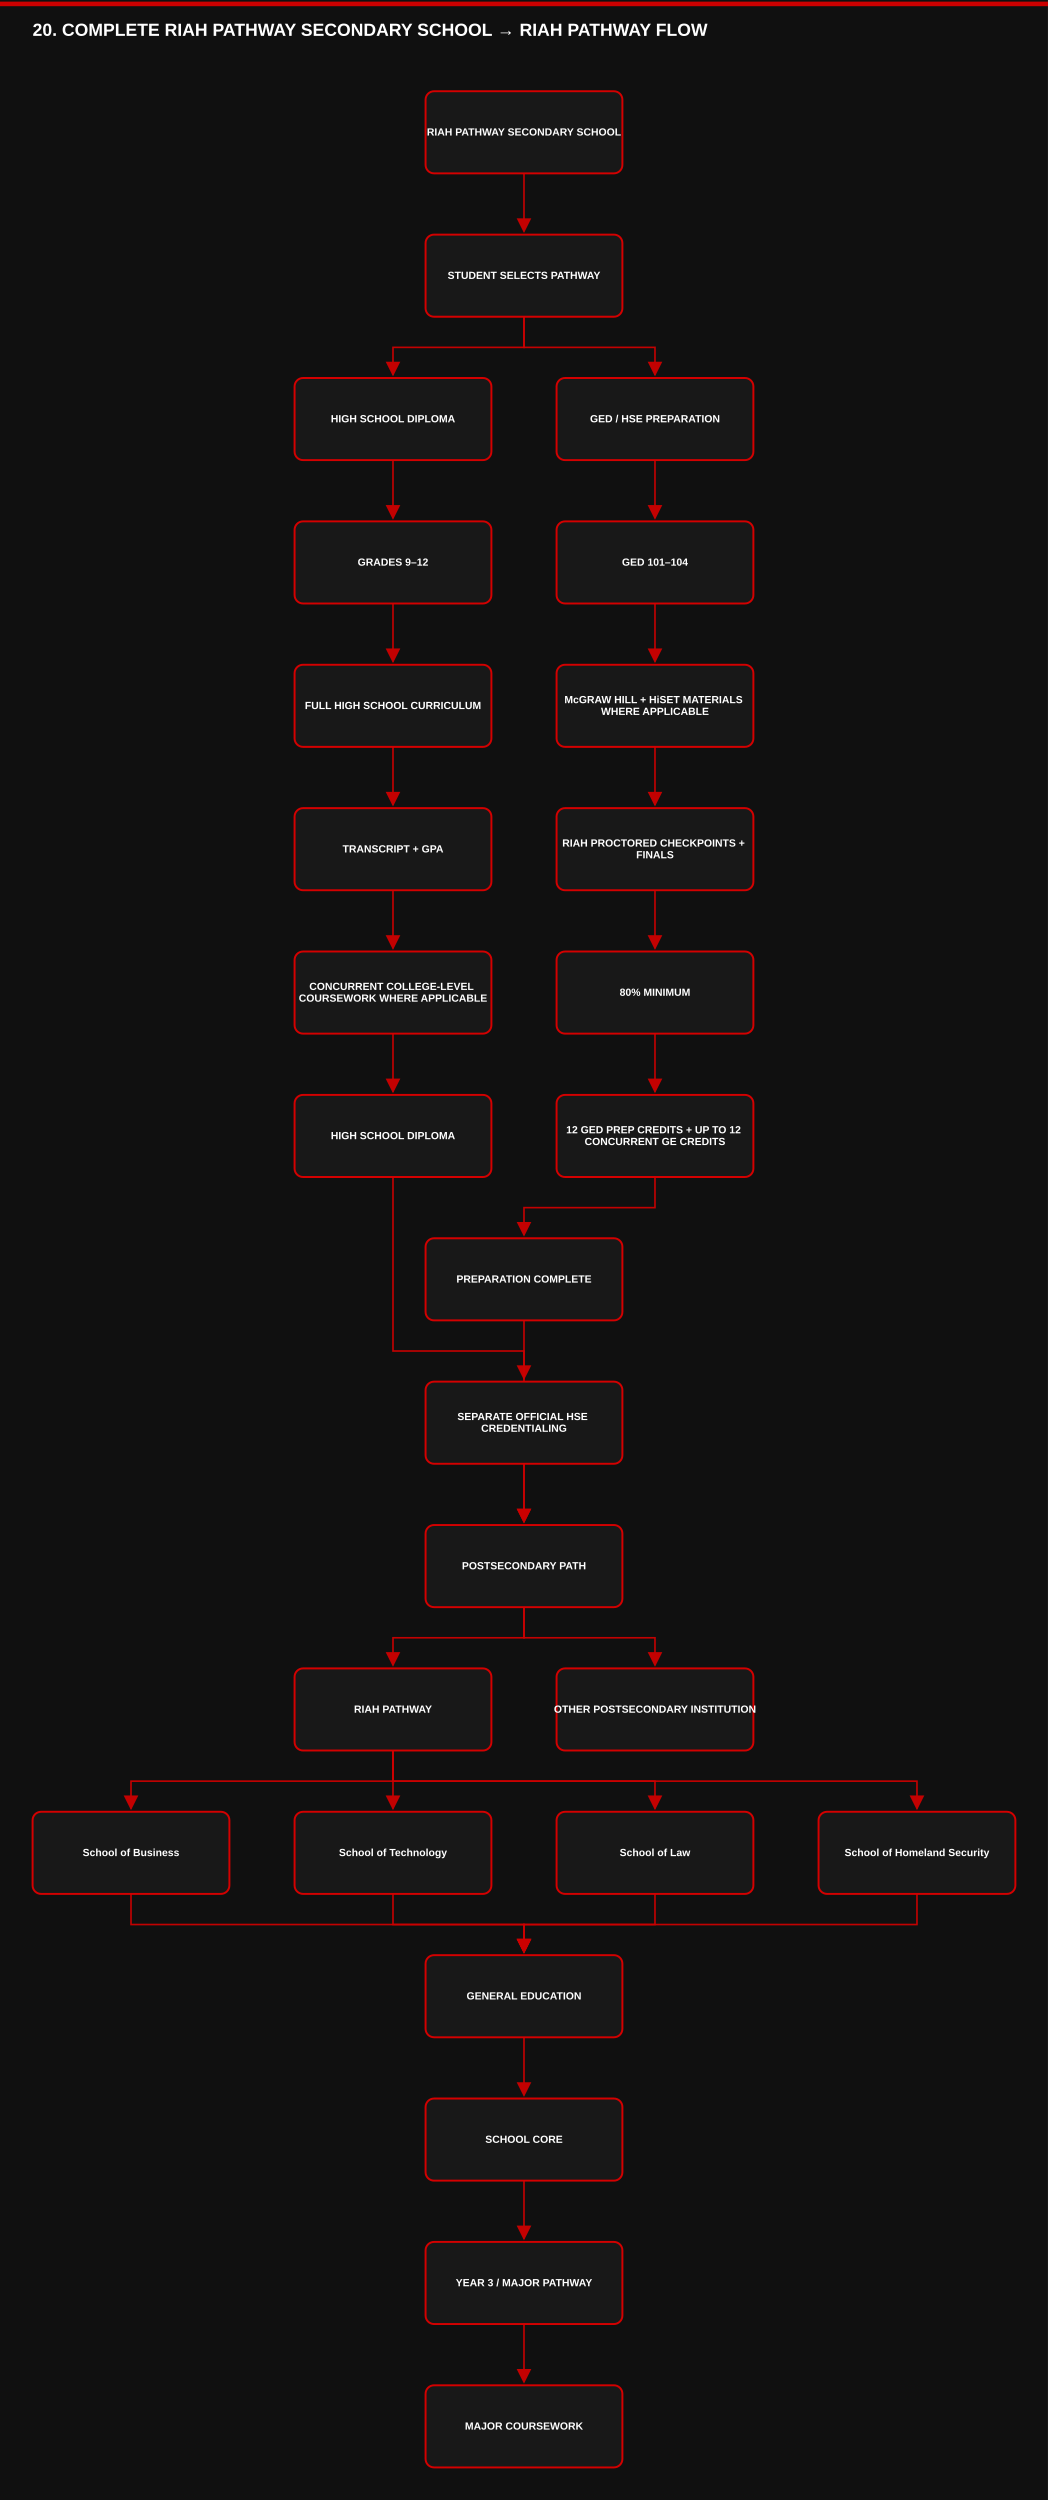
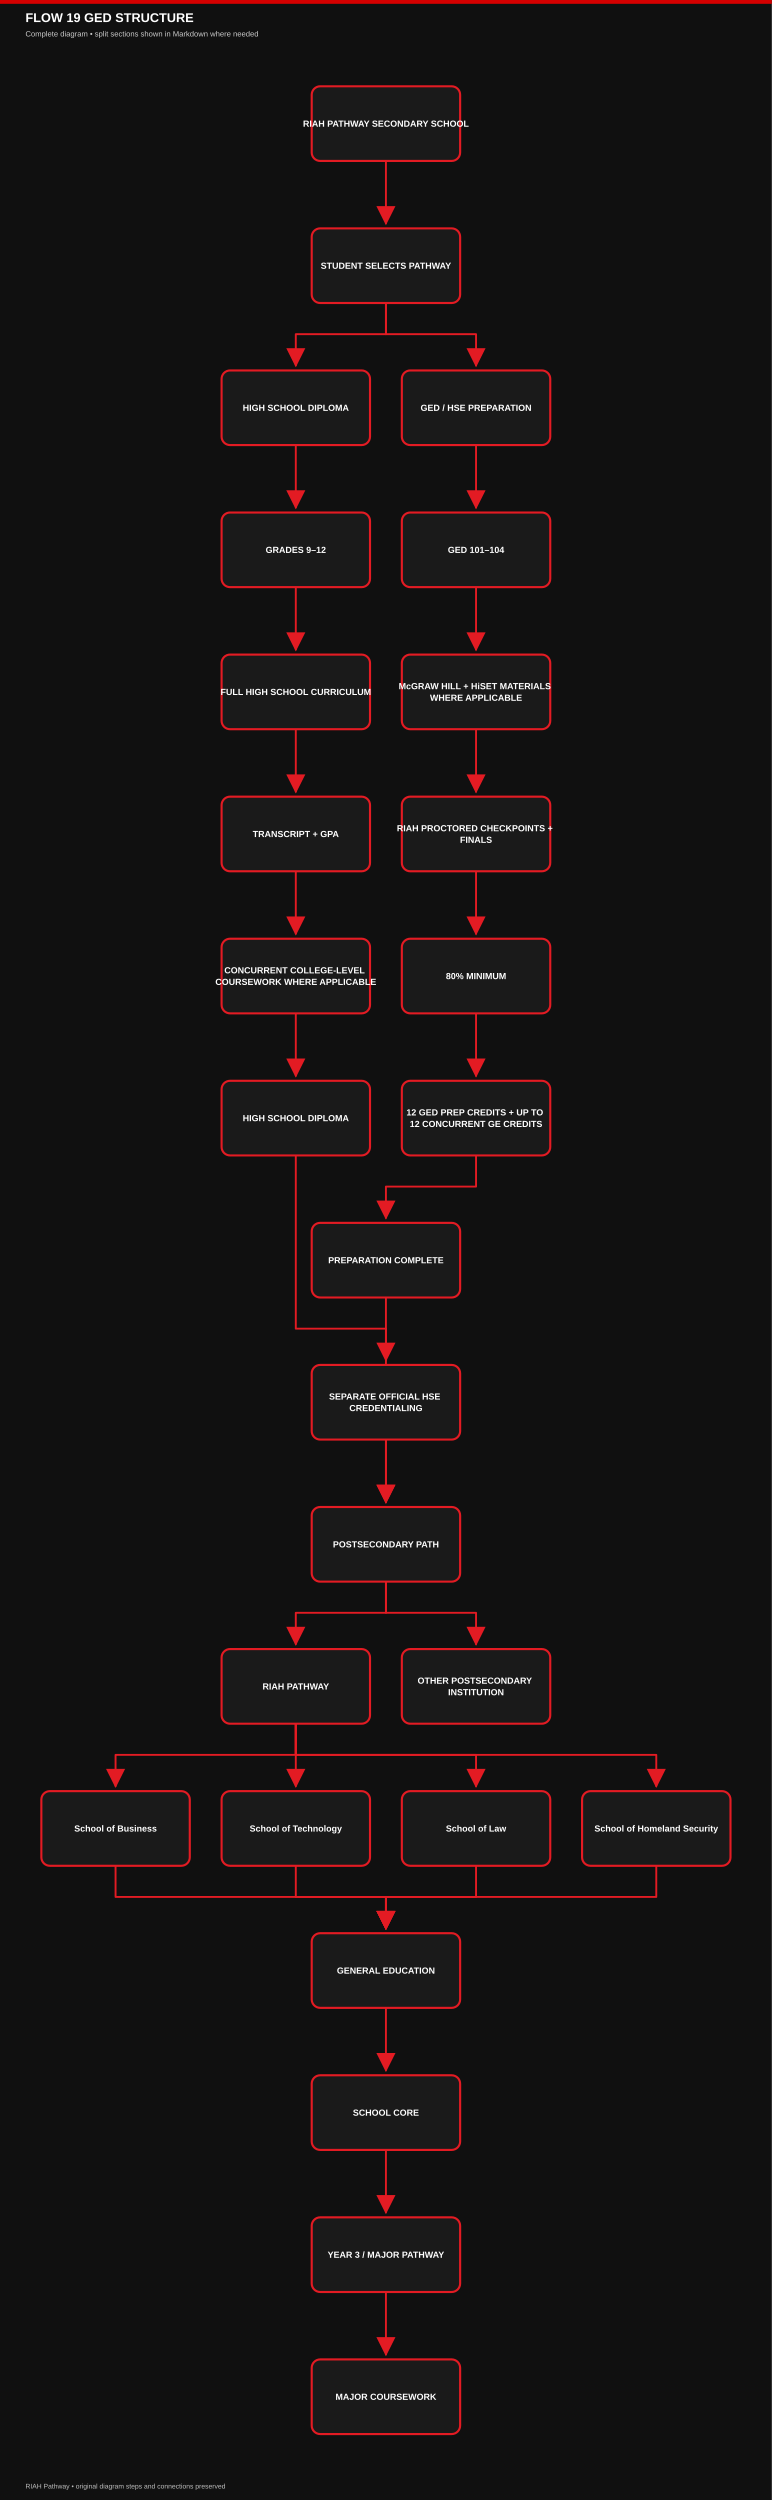
- <svg xmlns="http://www.w3.org/2000/svg" width="1608" height="3836" viewBox="0 0 1608 3836" role="img" aria-label="20. COMPLETE RIAH PATHWAY SECONDARY SCHOOL → RIAH PATHWAY FLOW">
+ <svg xmlns="http://www.w3.org/2000/svg" width="1820" height="5895" viewBox="0 0 1820 5895" role="img" aria-label="FLOW 19 GED STRUCTURE">
  <defs>
-     <marker id="arrow" markerWidth="9" markerHeight="9" refX="8" refY="4.5" orient="auto">
-       <path d="M0,0 L9,4.5 L0,9 Z" fill="#CC0000" />
+     <marker id="arrow" markerWidth="10" markerHeight="10" refX="9" refY="5" orient="auto">
+       <path d="M0,0 L10,5 L0,10 Z" fill="#E31B23" />
    </marker>
  </defs>
-   <rect width="1608" height="3836" fill="#101010" />
-   <path d="M0,6 H1608" stroke="#CC0000" stroke-width="7" />
-   <text x="50" y="55" fill="#FFFFFF" font-family="Arial,sans-serif" font-size="27" font-weight="700">20. COMPLETE RIAH PATHWAY SECONDARY SCHOOL → RIAH PATHWAY FLOW</text>
-   <path d="M804,266 L804,313 L804,313 L804,355" fill="none" stroke="#CC0000" stroke-width="2.5" marker-end="url(#arrow)" opacity=".95" />
-   <path d="M804,486 L804,533 L603,533 L603,575" fill="none" stroke="#CC0000" stroke-width="2.5" marker-end="url(#arrow)" opacity=".95" />
-   <path d="M804,486 L804,533 L1005,533 L1005,575" fill="none" stroke="#CC0000" stroke-width="2.5" marker-end="url(#arrow)" opacity=".95" />
-   <path d="M603,706 L603,753 L603,753 L603,795" fill="none" stroke="#CC0000" stroke-width="2.5" marker-end="url(#arrow)" opacity=".95" />
-   <path d="M603,926 L603,973 L603,973 L603,1015" fill="none" stroke="#CC0000" stroke-width="2.5" marker-end="url(#arrow)" opacity=".95" />
-   <path d="M603,1146 L603,1193 L603,1193 L603,1235" fill="none" stroke="#CC0000" stroke-width="2.5" marker-end="url(#arrow)" opacity=".95" />
-   <path d="M603,1366 L603,1413 L603,1413 L603,1455" fill="none" stroke="#CC0000" stroke-width="2.5" marker-end="url(#arrow)" opacity=".95" />
-   <path d="M603,1586 L603,1633 L603,1633 L603,1675" fill="none" stroke="#CC0000" stroke-width="2.5" marker-end="url(#arrow)" opacity=".95" />
-   <path d="M1005,706 L1005,753 L1005,753 L1005,795" fill="none" stroke="#CC0000" stroke-width="2.5" marker-end="url(#arrow)" opacity=".95" />
-   <path d="M1005,926 L1005,973 L1005,973 L1005,1015" fill="none" stroke="#CC0000" stroke-width="2.5" marker-end="url(#arrow)" opacity=".95" />
-   <path d="M1005,1146 L1005,1193 L1005,1193 L1005,1235" fill="none" stroke="#CC0000" stroke-width="2.5" marker-end="url(#arrow)" opacity=".95" />
-   <path d="M1005,1366 L1005,1413 L1005,1413 L1005,1455" fill="none" stroke="#CC0000" stroke-width="2.5" marker-end="url(#arrow)" opacity=".95" />
-   <path d="M1005,1586 L1005,1633 L1005,1633 L1005,1675" fill="none" stroke="#CC0000" stroke-width="2.5" marker-end="url(#arrow)" opacity=".95" />
-   <path d="M1005,1806 L1005,1853 L804,1853 L804,1895" fill="none" stroke="#CC0000" stroke-width="2.5" marker-end="url(#arrow)" opacity=".95" />
-   <path d="M804,2026 L804,2073 L804,2073 L804,2115" fill="none" stroke="#CC0000" stroke-width="2.5" marker-end="url(#arrow)" opacity=".95" />
-   <path d="M603,1806 L603,2073 L804,2073 L804,2335" fill="none" stroke="#CC0000" stroke-width="2.5" marker-end="url(#arrow)" opacity=".95" />
-   <path d="M804,2246 L804,2293 L804,2293 L804,2335" fill="none" stroke="#CC0000" stroke-width="2.5" marker-end="url(#arrow)" opacity=".95" />
-   <path d="M804,2466 L804,2513 L603,2513 L603,2555" fill="none" stroke="#CC0000" stroke-width="2.5" marker-end="url(#arrow)" opacity=".95" />
-   <path d="M804,2466 L804,2513 L1005,2513 L1005,2555" fill="none" stroke="#CC0000" stroke-width="2.5" marker-end="url(#arrow)" opacity=".95" />
-   <path d="M603,2686 L603,2733 L201,2733 L201,2775" fill="none" stroke="#CC0000" stroke-width="2.5" marker-end="url(#arrow)" opacity=".95" />
-   <path d="M603,2686 L603,2733 L603,2733 L603,2775" fill="none" stroke="#CC0000" stroke-width="2.5" marker-end="url(#arrow)" opacity=".95" />
-   <path d="M603,2686 L603,2733 L1005,2733 L1005,2775" fill="none" stroke="#CC0000" stroke-width="2.5" marker-end="url(#arrow)" opacity=".95" />
-   <path d="M603,2686 L603,2733 L1407,2733 L1407,2775" fill="none" stroke="#CC0000" stroke-width="2.5" marker-end="url(#arrow)" opacity=".95" />
-   <path d="M201,2906 L201,2953 L804,2953 L804,2995" fill="none" stroke="#CC0000" stroke-width="2.5" marker-end="url(#arrow)" opacity=".95" />
-   <path d="M603,2906 L603,2953 L804,2953 L804,2995" fill="none" stroke="#CC0000" stroke-width="2.5" marker-end="url(#arrow)" opacity=".95" />
-   <path d="M1005,2906 L1005,2953 L804,2953 L804,2995" fill="none" stroke="#CC0000" stroke-width="2.5" marker-end="url(#arrow)" opacity=".95" />
-   <path d="M1407,2906 L1407,2953 L804,2953 L804,2995" fill="none" stroke="#CC0000" stroke-width="2.5" marker-end="url(#arrow)" opacity=".95" />
-   <path d="M804,3126 L804,3173 L804,3173 L804,3215" fill="none" stroke="#CC0000" stroke-width="2.5" marker-end="url(#arrow)" opacity=".95" />
-   <path d="M804,3346 L804,3393 L804,3393 L804,3435" fill="none" stroke="#CC0000" stroke-width="2.5" marker-end="url(#arrow)" opacity=".95" />
-   <path d="M804,3566 L804,3613 L804,3613 L804,3655" fill="none" stroke="#CC0000" stroke-width="2.5" marker-end="url(#arrow)" opacity=".95" />
-   <rect x="653" y="140" width="302" height="126" rx="13" fill="#181818" stroke="#D40000" stroke-width="3" />
-   <text x="804" y="208" font-family="Arial,sans-serif" fill="#FFFFFF" text-anchor="middle" font-size="16" font-weight="600">
-     <tspan x="804" dy="0">RIAH PATHWAY SECONDARY SCHOOL</tspan>
+   <rect width="1820" height="5895" fill="#101010" />
+   <rect width="1820" height="9" fill="#D40000" />
+   <text x="60" y="52" fill="#FFFFFF" font-family="Arial,DejaVu Sans,sans-serif" font-size="30" font-weight="700">FLOW 19 GED STRUCTURE</text>
+   <text x="60" y="86" fill="#CCCCCC" font-family="Arial,DejaVu Sans,sans-serif" font-size="18">Complete diagram • split sections shown in Markdown where needed</text>
+   <path d="M910,379.5 L910,453 L910,453 L910,526.5" stroke="#E31B23" stroke-width="4.5" fill="none" stroke-linecap="round" stroke-linejoin="round" marker-end="url(#arrow)" />
+   <path d="M910,714.5 L910,788 L697.5,788 L697.5,861.5" stroke="#E31B23" stroke-width="4.5" fill="none" stroke-linecap="round" stroke-linejoin="round" marker-end="url(#arrow)" />
+   <path d="M910,714.5 L910,788 L1122.5,788 L1122.5,861.5" stroke="#E31B23" stroke-width="4.5" fill="none" stroke-linecap="round" stroke-linejoin="round" marker-end="url(#arrow)" />
+   <path d="M697.5,1049.5 L697.5,1123 L697.5,1123 L697.5,1196.5" stroke="#E31B23" stroke-width="4.5" fill="none" stroke-linecap="round" stroke-linejoin="round" marker-end="url(#arrow)" />
+   <path d="M697.5,1384.5 L697.5,1458 L697.5,1458 L697.5,1531.5" stroke="#E31B23" stroke-width="4.5" fill="none" stroke-linecap="round" stroke-linejoin="round" marker-end="url(#arrow)" />
+   <path d="M697.5,1719.5 L697.5,1793 L697.5,1793 L697.5,1866.5" stroke="#E31B23" stroke-width="4.5" fill="none" stroke-linecap="round" stroke-linejoin="round" marker-end="url(#arrow)" />
+   <path d="M697.5,2054.5 L697.5,2128 L697.5,2128 L697.5,2201.5" stroke="#E31B23" stroke-width="4.5" fill="none" stroke-linecap="round" stroke-linejoin="round" marker-end="url(#arrow)" />
+   <path d="M697.5,2389.5 L697.5,2463 L697.5,2463 L697.5,2536.5" stroke="#E31B23" stroke-width="4.5" fill="none" stroke-linecap="round" stroke-linejoin="round" marker-end="url(#arrow)" />
+   <path d="M1122.5,1049.5 L1122.5,1123 L1122.5,1123 L1122.5,1196.5" stroke="#E31B23" stroke-width="4.5" fill="none" stroke-linecap="round" stroke-linejoin="round" marker-end="url(#arrow)" />
+   <path d="M1122.5,1384.5 L1122.5,1458 L1122.5,1458 L1122.5,1531.5" stroke="#E31B23" stroke-width="4.5" fill="none" stroke-linecap="round" stroke-linejoin="round" marker-end="url(#arrow)" />
+   <path d="M1122.5,1719.5 L1122.5,1793 L1122.5,1793 L1122.5,1866.5" stroke="#E31B23" stroke-width="4.5" fill="none" stroke-linecap="round" stroke-linejoin="round" marker-end="url(#arrow)" />
+   <path d="M1122.5,2054.5 L1122.5,2128 L1122.5,2128 L1122.5,2201.5" stroke="#E31B23" stroke-width="4.5" fill="none" stroke-linecap="round" stroke-linejoin="round" marker-end="url(#arrow)" />
+   <path d="M1122.5,2389.5 L1122.5,2463 L1122.5,2463 L1122.5,2536.5" stroke="#E31B23" stroke-width="4.5" fill="none" stroke-linecap="round" stroke-linejoin="round" marker-end="url(#arrow)" />
+   <path d="M1122.5,2724.5 L1122.5,2798 L910,2798 L910,2871.5" stroke="#E31B23" stroke-width="4.5" fill="none" stroke-linecap="round" stroke-linejoin="round" marker-end="url(#arrow)" />
+   <path d="M910,3059.5 L910,3133 L910,3133 L910,3206.5" stroke="#E31B23" stroke-width="4.5" fill="none" stroke-linecap="round" stroke-linejoin="round" marker-end="url(#arrow)" />
+   <path d="M697.5,2724.5 L697.5,3133 L910,3133 L910,3541.5" stroke="#E31B23" stroke-width="4.5" fill="none" stroke-linecap="round" stroke-linejoin="round" marker-end="url(#arrow)" />
+   <path d="M910,3394.5 L910,3468 L910,3468 L910,3541.5" stroke="#E31B23" stroke-width="4.5" fill="none" stroke-linecap="round" stroke-linejoin="round" marker-end="url(#arrow)" />
+   <path d="M910,3729.5 L910,3803 L697.5,3803 L697.5,3876.5" stroke="#E31B23" stroke-width="4.5" fill="none" stroke-linecap="round" stroke-linejoin="round" marker-end="url(#arrow)" />
+   <path d="M910,3729.5 L910,3803 L1122.5,3803 L1122.5,3876.5" stroke="#E31B23" stroke-width="4.5" fill="none" stroke-linecap="round" stroke-linejoin="round" marker-end="url(#arrow)" />
+   <path d="M697.5,4064.5 L697.5,4138 L272.5,4138 L272.5,4211.5" stroke="#E31B23" stroke-width="4.5" fill="none" stroke-linecap="round" stroke-linejoin="round" marker-end="url(#arrow)" />
+   <path d="M697.5,4064.5 L697.5,4138 L697.5,4138 L697.5,4211.5" stroke="#E31B23" stroke-width="4.5" fill="none" stroke-linecap="round" stroke-linejoin="round" marker-end="url(#arrow)" />
+   <path d="M697.5,4064.5 L697.5,4138 L1122.5,4138 L1122.5,4211.5" stroke="#E31B23" stroke-width="4.5" fill="none" stroke-linecap="round" stroke-linejoin="round" marker-end="url(#arrow)" />
+   <path d="M697.5,4064.5 L697.5,4138 L1547.5,4138 L1547.5,4211.5" stroke="#E31B23" stroke-width="4.5" fill="none" stroke-linecap="round" stroke-linejoin="round" marker-end="url(#arrow)" />
+   <path d="M272.5,4399.5 L272.5,4473 L910,4473 L910,4546.5" stroke="#E31B23" stroke-width="4.5" fill="none" stroke-linecap="round" stroke-linejoin="round" marker-end="url(#arrow)" />
+   <path d="M697.5,4399.5 L697.5,4473 L910,4473 L910,4546.5" stroke="#E31B23" stroke-width="4.5" fill="none" stroke-linecap="round" stroke-linejoin="round" marker-end="url(#arrow)" />
+   <path d="M1122.5,4399.5 L1122.5,4473 L910,4473 L910,4546.5" stroke="#E31B23" stroke-width="4.5" fill="none" stroke-linecap="round" stroke-linejoin="round" marker-end="url(#arrow)" />
+   <path d="M1547.5,4399.5 L1547.5,4473 L910,4473 L910,4546.5" stroke="#E31B23" stroke-width="4.5" fill="none" stroke-linecap="round" stroke-linejoin="round" marker-end="url(#arrow)" />
+   <path d="M910,4734.5 L910,4808 L910,4808 L910,4881.5" stroke="#E31B23" stroke-width="4.5" fill="none" stroke-linecap="round" stroke-linejoin="round" marker-end="url(#arrow)" />
+   <path d="M910,5069.5 L910,5143 L910,5143 L910,5216.5" stroke="#E31B23" stroke-width="4.5" fill="none" stroke-linecap="round" stroke-linejoin="round" marker-end="url(#arrow)" />
+   <path d="M910,5404.5 L910,5478 L910,5478 L910,5551.5" stroke="#E31B23" stroke-width="4.5" fill="none" stroke-linecap="round" stroke-linejoin="round" marker-end="url(#arrow)" />
+   <rect x="735" y="203.5" width="350" height="176" rx="20" fill="#1A1A1A" stroke="#E31B23" stroke-width="5" />
+   <text x="910" y="298.85" font-family="Arial,DejaVu Sans,sans-serif" fill="#FFFFFF" font-size="21" font-weight="700" text-anchor="middle">
+     <tspan x="910" dy="0">RIAH PATHWAY SECONDARY SCHOOL</tspan>
  </text>
-   <rect x="653" y="360" width="302" height="126" rx="13" fill="#181818" stroke="#D40000" stroke-width="3" />
-   <text x="804" y="428" font-family="Arial,sans-serif" fill="#FFFFFF" text-anchor="middle" font-size="16" font-weight="600">
-     <tspan x="804" dy="0">STUDENT SELECTS PATHWAY</tspan>
+   <rect x="735" y="538.5" width="350" height="176" rx="20" fill="#1A1A1A" stroke="#E31B23" stroke-width="5" />
+   <text x="910" y="633.85" font-family="Arial,DejaVu Sans,sans-serif" fill="#FFFFFF" font-size="21" font-weight="700" text-anchor="middle">
+     <tspan x="910" dy="0">STUDENT SELECTS PATHWAY</tspan>
  </text>
-   <rect x="452" y="580" width="302" height="126" rx="13" fill="#181818" stroke="#D40000" stroke-width="3" />
-   <text x="603" y="648" font-family="Arial,sans-serif" fill="#FFFFFF" text-anchor="middle" font-size="16" font-weight="600">
-     <tspan x="603" dy="0">HIGH SCHOOL DIPLOMA</tspan>
+   <rect x="522.5" y="873.5" width="350" height="176" rx="20" fill="#1A1A1A" stroke="#E31B23" stroke-width="5" />
+   <text x="697.5" y="968.85" font-family="Arial,DejaVu Sans,sans-serif" fill="#FFFFFF" font-size="21" font-weight="700" text-anchor="middle">
+     <tspan x="697.5" dy="0">HIGH SCHOOL DIPLOMA</tspan>
  </text>
-   <rect x="854" y="580" width="302" height="126" rx="13" fill="#181818" stroke="#D40000" stroke-width="3" />
-   <text x="1005" y="648" font-family="Arial,sans-serif" fill="#FFFFFF" text-anchor="middle" font-size="16" font-weight="600">
-     <tspan x="1005" dy="0">GED / HSE PREPARATION</tspan>
+   <rect x="947.5" y="873.5" width="350" height="176" rx="20" fill="#1A1A1A" stroke="#E31B23" stroke-width="5" />
+   <text x="1122.5" y="968.85" font-family="Arial,DejaVu Sans,sans-serif" fill="#FFFFFF" font-size="21" font-weight="700" text-anchor="middle">
+     <tspan x="1122.5" dy="0">GED / HSE PREPARATION</tspan>
  </text>
-   <rect x="452" y="800" width="302" height="126" rx="13" fill="#181818" stroke="#D40000" stroke-width="3" />
-   <text x="603" y="868" font-family="Arial,sans-serif" fill="#FFFFFF" text-anchor="middle" font-size="16" font-weight="600">
-     <tspan x="603" dy="0">GRADES 9–12</tspan>
+   <rect x="522.5" y="1208.5" width="350" height="176" rx="20" fill="#1A1A1A" stroke="#E31B23" stroke-width="5" />
+   <text x="697.5" y="1303.85" font-family="Arial,DejaVu Sans,sans-serif" fill="#FFFFFF" font-size="21" font-weight="700" text-anchor="middle">
+     <tspan x="697.5" dy="0">GRADES 9–12</tspan>
  </text>
-   <rect x="452" y="1020" width="302" height="126" rx="13" fill="#181818" stroke="#D40000" stroke-width="3" />
-   <text x="603" y="1088" font-family="Arial,sans-serif" fill="#FFFFFF" text-anchor="middle" font-size="16" font-weight="600">
-     <tspan x="603" dy="0">FULL HIGH SCHOOL CURRICULUM</tspan>
+   <rect x="522.5" y="1543.5" width="350" height="176" rx="20" fill="#1A1A1A" stroke="#E31B23" stroke-width="5" />
+   <text x="697.5" y="1638.85" font-family="Arial,DejaVu Sans,sans-serif" fill="#FFFFFF" font-size="21" font-weight="700" text-anchor="middle">
+     <tspan x="697.5" dy="0">FULL HIGH SCHOOL CURRICULUM</tspan>
  </text>
-   <rect x="452" y="1240" width="302" height="126" rx="13" fill="#181818" stroke="#D40000" stroke-width="3" />
-   <text x="603" y="1308" font-family="Arial,sans-serif" fill="#FFFFFF" text-anchor="middle" font-size="16" font-weight="600">
-     <tspan x="603" dy="0">TRANSCRIPT + GPA</tspan>
+   <rect x="522.5" y="1878.5" width="350" height="176" rx="20" fill="#1A1A1A" stroke="#E31B23" stroke-width="5" />
+   <text x="697.5" y="1973.85" font-family="Arial,DejaVu Sans,sans-serif" fill="#FFFFFF" font-size="21" font-weight="700" text-anchor="middle">
+     <tspan x="697.5" dy="0">TRANSCRIPT + GPA</tspan>
  </text>
-   <rect x="452" y="1460" width="302" height="126" rx="13" fill="#181818" stroke="#D40000" stroke-width="3" />
-   <text x="603" y="1519" font-family="Arial,sans-serif" fill="#FFFFFF" text-anchor="middle" font-size="16" font-weight="600">
-     <tspan x="603" dy="0">CONCURRENT COLLEGE-LEVEL</tspan>
-     <tspan x="603" dy="18">COURSEWORK WHERE APPLICABLE</tspan>
+   <rect x="522.5" y="2213.5" width="350" height="176" rx="20" fill="#1A1A1A" stroke="#E31B23" stroke-width="5" />
+   <text x="697.5" y="2295.2" font-family="Arial,DejaVu Sans,sans-serif" fill="#FFFFFF" font-size="21" font-weight="700" text-anchor="middle">
+     <tspan x="697.5" dy="0">CONCURRENT COLLEGE-LEVEL</tspan>
+     <tspan x="697.5" dy="27.3">COURSEWORK WHERE APPLICABLE</tspan>
  </text>
-   <rect x="452" y="1680" width="302" height="126" rx="13" fill="#181818" stroke="#D40000" stroke-width="3" />
-   <text x="603" y="1748" font-family="Arial,sans-serif" fill="#FFFFFF" text-anchor="middle" font-size="16" font-weight="600">
-     <tspan x="603" dy="0">HIGH SCHOOL DIPLOMA</tspan>
+   <rect x="522.5" y="2548.5" width="350" height="176" rx="20" fill="#1A1A1A" stroke="#E31B23" stroke-width="5" />
+   <text x="697.5" y="2643.85" font-family="Arial,DejaVu Sans,sans-serif" fill="#FFFFFF" font-size="21" font-weight="700" text-anchor="middle">
+     <tspan x="697.5" dy="0">HIGH SCHOOL DIPLOMA</tspan>
  </text>
-   <rect x="854" y="800" width="302" height="126" rx="13" fill="#181818" stroke="#D40000" stroke-width="3" />
-   <text x="1005" y="868" font-family="Arial,sans-serif" fill="#FFFFFF" text-anchor="middle" font-size="16" font-weight="600">
-     <tspan x="1005" dy="0">GED 101–104</tspan>
+   <rect x="947.5" y="1208.5" width="350" height="176" rx="20" fill="#1A1A1A" stroke="#E31B23" stroke-width="5" />
+   <text x="1122.5" y="1303.85" font-family="Arial,DejaVu Sans,sans-serif" fill="#FFFFFF" font-size="21" font-weight="700" text-anchor="middle">
+     <tspan x="1122.5" dy="0">GED 101–104</tspan>
  </text>
-   <rect x="854" y="1020" width="302" height="126" rx="13" fill="#181818" stroke="#D40000" stroke-width="3" />
-   <text x="1005" y="1079" font-family="Arial,sans-serif" fill="#FFFFFF" text-anchor="middle" font-size="16" font-weight="600">
-     <tspan x="1005" dy="0">McGRAW HILL + HiSET MATERIALS</tspan>
-     <tspan x="1005" dy="18">WHERE APPLICABLE</tspan>
+   <rect x="947.5" y="1543.5" width="350" height="176" rx="20" fill="#1A1A1A" stroke="#E31B23" stroke-width="5" />
+   <text x="1122.5" y="1625.2" font-family="Arial,DejaVu Sans,sans-serif" fill="#FFFFFF" font-size="21" font-weight="700" text-anchor="middle">
+     <tspan x="1122.5" dy="0">McGRAW HILL + HiSET MATERIALS</tspan>
+     <tspan x="1122.5" dy="27.3">WHERE APPLICABLE</tspan>
  </text>
-   <rect x="854" y="1240" width="302" height="126" rx="13" fill="#181818" stroke="#D40000" stroke-width="3" />
-   <text x="1005" y="1299" font-family="Arial,sans-serif" fill="#FFFFFF" text-anchor="middle" font-size="16" font-weight="600">
-     <tspan x="1005" dy="0">RIAH PROCTORED CHECKPOINTS +</tspan>
-     <tspan x="1005" dy="18">FINALS</tspan>
+   <rect x="947.5" y="1878.5" width="350" height="176" rx="20" fill="#1A1A1A" stroke="#E31B23" stroke-width="5" />
+   <text x="1122.5" y="1960.2" font-family="Arial,DejaVu Sans,sans-serif" fill="#FFFFFF" font-size="21" font-weight="700" text-anchor="middle">
+     <tspan x="1122.5" dy="0">RIAH PROCTORED CHECKPOINTS +</tspan>
+     <tspan x="1122.5" dy="27.3">FINALS</tspan>
  </text>
-   <rect x="854" y="1460" width="302" height="126" rx="13" fill="#181818" stroke="#D40000" stroke-width="3" />
-   <text x="1005" y="1528" font-family="Arial,sans-serif" fill="#FFFFFF" text-anchor="middle" font-size="16" font-weight="600">
-     <tspan x="1005" dy="0">80% MINIMUM</tspan>
+   <rect x="947.5" y="2213.5" width="350" height="176" rx="20" fill="#1A1A1A" stroke="#E31B23" stroke-width="5" />
+   <text x="1122.5" y="2308.85" font-family="Arial,DejaVu Sans,sans-serif" fill="#FFFFFF" font-size="21" font-weight="700" text-anchor="middle">
+     <tspan x="1122.5" dy="0">80% MINIMUM</tspan>
  </text>
-   <rect x="854" y="1680" width="302" height="126" rx="13" fill="#181818" stroke="#D40000" stroke-width="3" />
-   <text x="1005" y="1739" font-family="Arial,sans-serif" fill="#FFFFFF" text-anchor="middle" font-size="16" font-weight="600">
-     <tspan x="1005" dy="0">12 GED PREP CREDITS + UP TO 12</tspan>
-     <tspan x="1005" dy="18">CONCURRENT GE CREDITS</tspan>
+   <rect x="947.5" y="2548.5" width="350" height="176" rx="20" fill="#1A1A1A" stroke="#E31B23" stroke-width="5" />
+   <text x="1122.5" y="2630.2" font-family="Arial,DejaVu Sans,sans-serif" fill="#FFFFFF" font-size="21" font-weight="700" text-anchor="middle">
+     <tspan x="1122.5" dy="0">12 GED PREP CREDITS + UP TO</tspan>
+     <tspan x="1122.5" dy="27.3">12 CONCURRENT GE CREDITS</tspan>
  </text>
-   <rect x="653" y="1900" width="302" height="126" rx="13" fill="#181818" stroke="#D40000" stroke-width="3" />
-   <text x="804" y="1968" font-family="Arial,sans-serif" fill="#FFFFFF" text-anchor="middle" font-size="16" font-weight="600">
-     <tspan x="804" dy="0">PREPARATION COMPLETE</tspan>
+   <rect x="735" y="2883.5" width="350" height="176" rx="20" fill="#1A1A1A" stroke="#E31B23" stroke-width="5" />
+   <text x="910" y="2978.85" font-family="Arial,DejaVu Sans,sans-serif" fill="#FFFFFF" font-size="21" font-weight="700" text-anchor="middle">
+     <tspan x="910" dy="0">PREPARATION COMPLETE</tspan>
  </text>
-   <rect x="653" y="2120" width="302" height="126" rx="13" fill="#181818" stroke="#D40000" stroke-width="3" />
-   <text x="804" y="2179" font-family="Arial,sans-serif" fill="#FFFFFF" text-anchor="middle" font-size="16" font-weight="600">
-     <tspan x="804" dy="0">SEPARATE OFFICIAL HSE</tspan>
-     <tspan x="804" dy="18">CREDENTIALING</tspan>
+   <rect x="735" y="3218.5" width="350" height="176" rx="20" fill="#1A1A1A" stroke="#E31B23" stroke-width="5" />
+   <text x="910" y="3300.2" font-family="Arial,DejaVu Sans,sans-serif" fill="#FFFFFF" font-size="21" font-weight="700" text-anchor="middle">
+     <tspan x="910" dy="0">SEPARATE OFFICIAL HSE</tspan>
+     <tspan x="910" dy="27.3">CREDENTIALING</tspan>
  </text>
-   <rect x="653" y="2340" width="302" height="126" rx="13" fill="#181818" stroke="#D40000" stroke-width="3" />
-   <text x="804" y="2408" font-family="Arial,sans-serif" fill="#FFFFFF" text-anchor="middle" font-size="16" font-weight="600">
-     <tspan x="804" dy="0">POSTSECONDARY PATH</tspan>
+   <rect x="735" y="3553.5" width="350" height="176" rx="20" fill="#1A1A1A" stroke="#E31B23" stroke-width="5" />
+   <text x="910" y="3648.85" font-family="Arial,DejaVu Sans,sans-serif" fill="#FFFFFF" font-size="21" font-weight="700" text-anchor="middle">
+     <tspan x="910" dy="0">POSTSECONDARY PATH</tspan>
  </text>
-   <rect x="452" y="2560" width="302" height="126" rx="13" fill="#181818" stroke="#D40000" stroke-width="3" />
-   <text x="603" y="2628" font-family="Arial,sans-serif" fill="#FFFFFF" text-anchor="middle" font-size="16" font-weight="600">
-     <tspan x="603" dy="0">RIAH PATHWAY</tspan>
+   <rect x="522.5" y="3888.5" width="350" height="176" rx="20" fill="#1A1A1A" stroke="#E31B23" stroke-width="5" />
+   <text x="697.5" y="3983.85" font-family="Arial,DejaVu Sans,sans-serif" fill="#FFFFFF" font-size="21" font-weight="700" text-anchor="middle">
+     <tspan x="697.5" dy="0">RIAH PATHWAY</tspan>
  </text>
-   <rect x="854" y="2560" width="302" height="126" rx="13" fill="#181818" stroke="#D40000" stroke-width="3" />
-   <text x="1005" y="2628" font-family="Arial,sans-serif" fill="#FFFFFF" text-anchor="middle" font-size="16" font-weight="600">
-     <tspan x="1005" dy="0">OTHER POSTSECONDARY INSTITUTION</tspan>
+   <rect x="947.5" y="3888.5" width="350" height="176" rx="20" fill="#1A1A1A" stroke="#E31B23" stroke-width="5" />
+   <text x="1122.5" y="3970.2" font-family="Arial,DejaVu Sans,sans-serif" fill="#FFFFFF" font-size="21" font-weight="700" text-anchor="middle">
+     <tspan x="1122.5" dy="0">OTHER POSTSECONDARY</tspan>
+     <tspan x="1122.5" dy="27.3">INSTITUTION</tspan>
  </text>
-   <rect x="50" y="2780" width="302" height="126" rx="13" fill="#181818" stroke="#D40000" stroke-width="3" />
-   <text x="201" y="2848" font-family="Arial,sans-serif" fill="#FFFFFF" text-anchor="middle" font-size="16" font-weight="600">
-     <tspan x="201" dy="0">School of Business</tspan>
+   <rect x="97.5" y="4223.5" width="350" height="176" rx="20" fill="#1A1A1A" stroke="#E31B23" stroke-width="5" />
+   <text x="272.5" y="4318.85" font-family="Arial,DejaVu Sans,sans-serif" fill="#FFFFFF" font-size="21" font-weight="700" text-anchor="middle">
+     <tspan x="272.5" dy="0">School of Business</tspan>
  </text>
-   <rect x="452" y="2780" width="302" height="126" rx="13" fill="#181818" stroke="#D40000" stroke-width="3" />
-   <text x="603" y="2848" font-family="Arial,sans-serif" fill="#FFFFFF" text-anchor="middle" font-size="16" font-weight="600">
-     <tspan x="603" dy="0">School of Technology</tspan>
+   <rect x="522.5" y="4223.5" width="350" height="176" rx="20" fill="#1A1A1A" stroke="#E31B23" stroke-width="5" />
+   <text x="697.5" y="4318.85" font-family="Arial,DejaVu Sans,sans-serif" fill="#FFFFFF" font-size="21" font-weight="700" text-anchor="middle">
+     <tspan x="697.5" dy="0">School of Technology</tspan>
  </text>
-   <rect x="854" y="2780" width="302" height="126" rx="13" fill="#181818" stroke="#D40000" stroke-width="3" />
-   <text x="1005" y="2848" font-family="Arial,sans-serif" fill="#FFFFFF" text-anchor="middle" font-size="16" font-weight="600">
-     <tspan x="1005" dy="0">School of Law</tspan>
+   <rect x="947.5" y="4223.5" width="350" height="176" rx="20" fill="#1A1A1A" stroke="#E31B23" stroke-width="5" />
+   <text x="1122.5" y="4318.85" font-family="Arial,DejaVu Sans,sans-serif" fill="#FFFFFF" font-size="21" font-weight="700" text-anchor="middle">
+     <tspan x="1122.5" dy="0">School of Law</tspan>
  </text>
-   <rect x="1256" y="2780" width="302" height="126" rx="13" fill="#181818" stroke="#D40000" stroke-width="3" />
-   <text x="1407" y="2848" font-family="Arial,sans-serif" fill="#FFFFFF" text-anchor="middle" font-size="16" font-weight="600">
-     <tspan x="1407" dy="0">School of Homeland Security</tspan>
+   <rect x="1372.5" y="4223.5" width="350" height="176" rx="20" fill="#1A1A1A" stroke="#E31B23" stroke-width="5" />
+   <text x="1547.5" y="4318.85" font-family="Arial,DejaVu Sans,sans-serif" fill="#FFFFFF" font-size="21" font-weight="700" text-anchor="middle">
+     <tspan x="1547.5" dy="0">School of Homeland Security</tspan>
  </text>
-   <rect x="653" y="3000" width="302" height="126" rx="13" fill="#181818" stroke="#D40000" stroke-width="3" />
-   <text x="804" y="3068" font-family="Arial,sans-serif" fill="#FFFFFF" text-anchor="middle" font-size="16" font-weight="600">
-     <tspan x="804" dy="0">GENERAL EDUCATION</tspan>
+   <rect x="735" y="4558.5" width="350" height="176" rx="20" fill="#1A1A1A" stroke="#E31B23" stroke-width="5" />
+   <text x="910" y="4653.85" font-family="Arial,DejaVu Sans,sans-serif" fill="#FFFFFF" font-size="21" font-weight="700" text-anchor="middle">
+     <tspan x="910" dy="0">GENERAL EDUCATION</tspan>
  </text>
-   <rect x="653" y="3220" width="302" height="126" rx="13" fill="#181818" stroke="#D40000" stroke-width="3" />
-   <text x="804" y="3288" font-family="Arial,sans-serif" fill="#FFFFFF" text-anchor="middle" font-size="16" font-weight="600">
-     <tspan x="804" dy="0">SCHOOL CORE</tspan>
+   <rect x="735" y="4893.5" width="350" height="176" rx="20" fill="#1A1A1A" stroke="#E31B23" stroke-width="5" />
+   <text x="910" y="4988.85" font-family="Arial,DejaVu Sans,sans-serif" fill="#FFFFFF" font-size="21" font-weight="700" text-anchor="middle">
+     <tspan x="910" dy="0">SCHOOL CORE</tspan>
  </text>
-   <rect x="653" y="3440" width="302" height="126" rx="13" fill="#181818" stroke="#D40000" stroke-width="3" />
-   <text x="804" y="3508" font-family="Arial,sans-serif" fill="#FFFFFF" text-anchor="middle" font-size="16" font-weight="600">
-     <tspan x="804" dy="0">YEAR 3 / MAJOR PATHWAY</tspan>
+   <rect x="735" y="5228.5" width="350" height="176" rx="20" fill="#1A1A1A" stroke="#E31B23" stroke-width="5" />
+   <text x="910" y="5323.85" font-family="Arial,DejaVu Sans,sans-serif" fill="#FFFFFF" font-size="21" font-weight="700" text-anchor="middle">
+     <tspan x="910" dy="0">YEAR 3 / MAJOR PATHWAY</tspan>
  </text>
-   <rect x="653" y="3660" width="302" height="126" rx="13" fill="#181818" stroke="#D40000" stroke-width="3" />
-   <text x="804" y="3728" font-family="Arial,sans-serif" fill="#FFFFFF" text-anchor="middle" font-size="16" font-weight="600">
-     <tspan x="804" dy="0">MAJOR COURSEWORK</tspan>
+   <rect x="735" y="5563.5" width="350" height="176" rx="20" fill="#1A1A1A" stroke="#E31B23" stroke-width="5" />
+   <text x="910" y="5658.85" font-family="Arial,DejaVu Sans,sans-serif" fill="#FFFFFF" font-size="21" font-weight="700" text-anchor="middle">
+     <tspan x="910" dy="0">MAJOR COURSEWORK</tspan>
  </text>
+   <text x="60" y="5868" fill="#BDBDBD" font-family="Arial,DejaVu Sans,sans-serif" font-size="16">RIAH Pathway • original diagram steps and connections preserved</text>
</svg>
